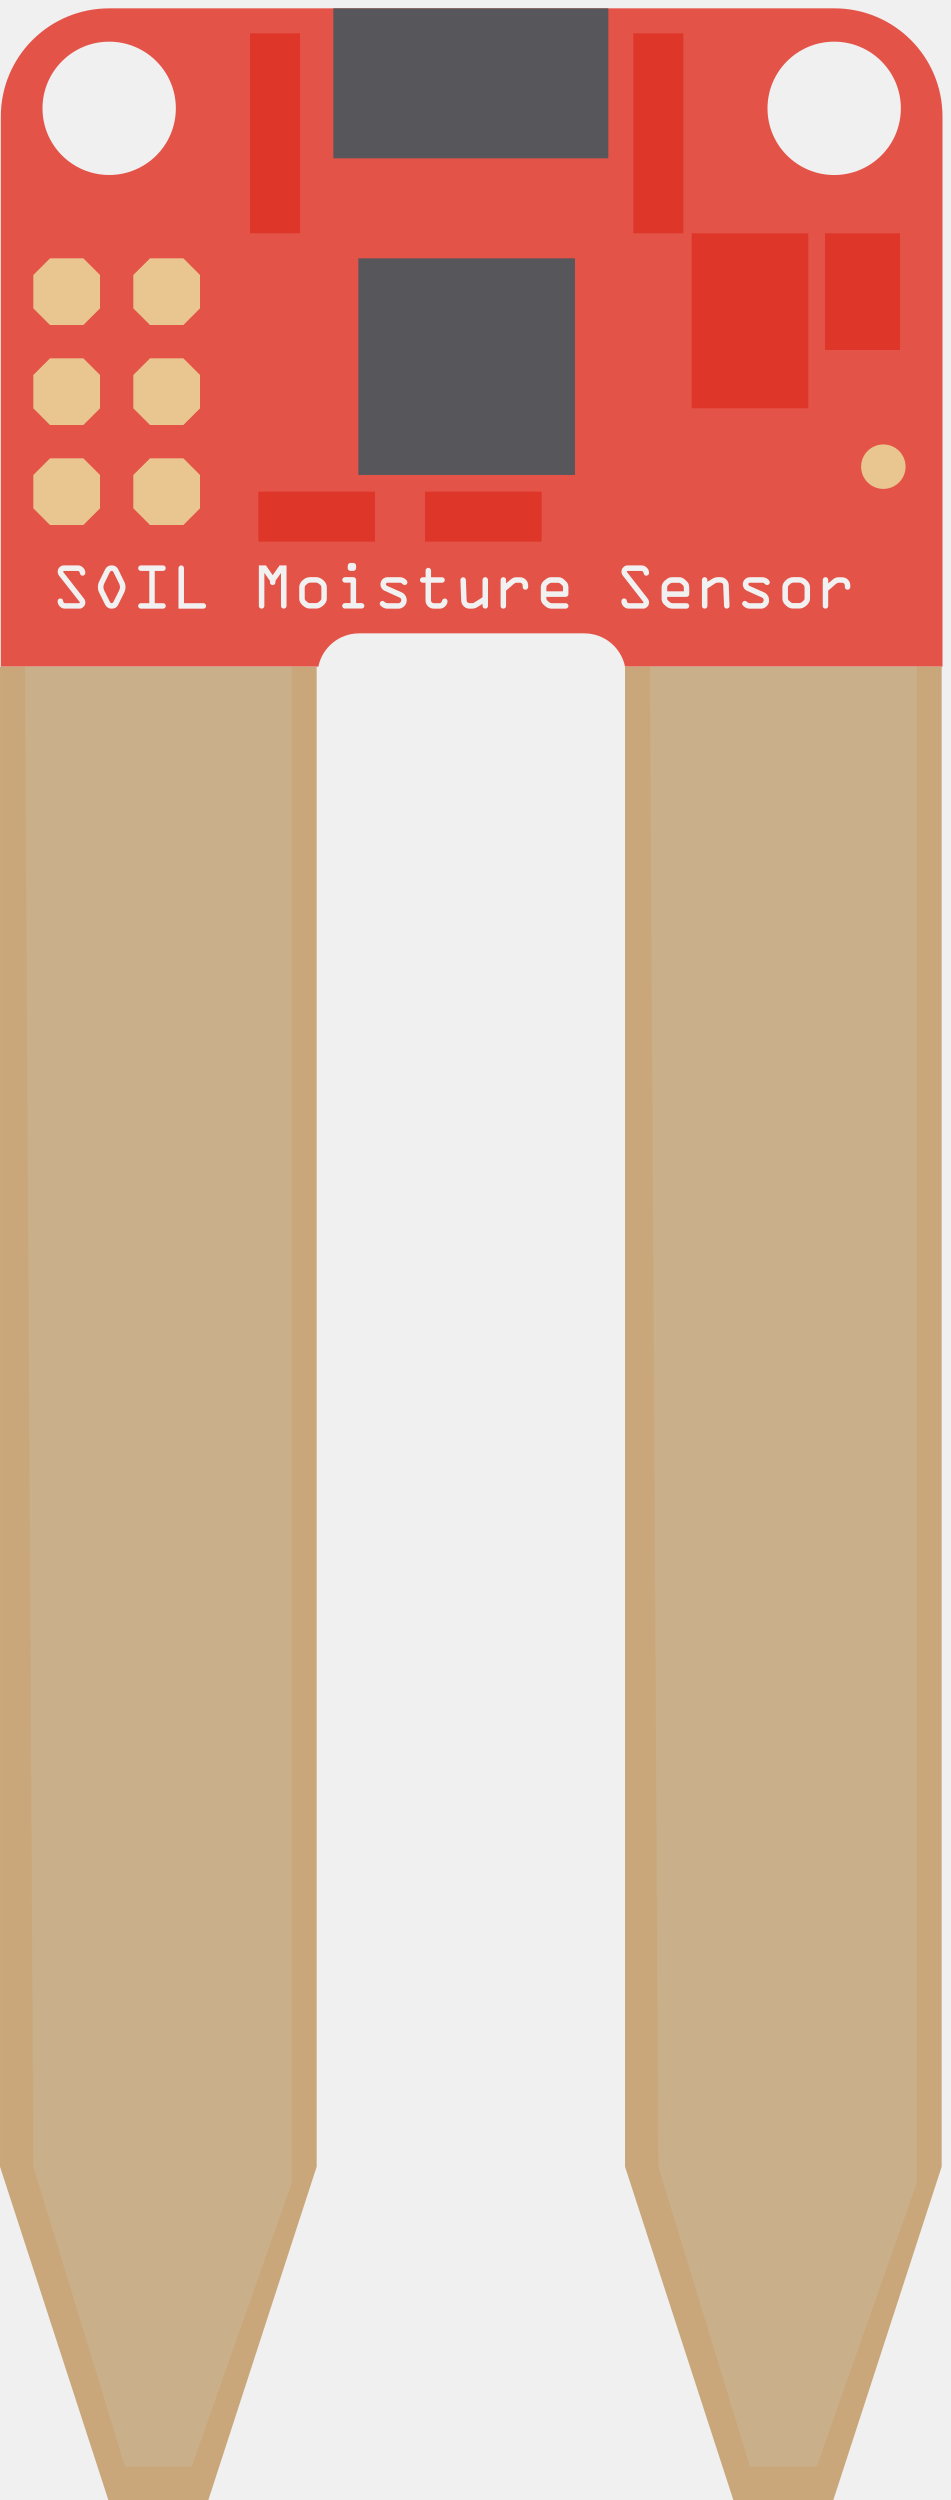
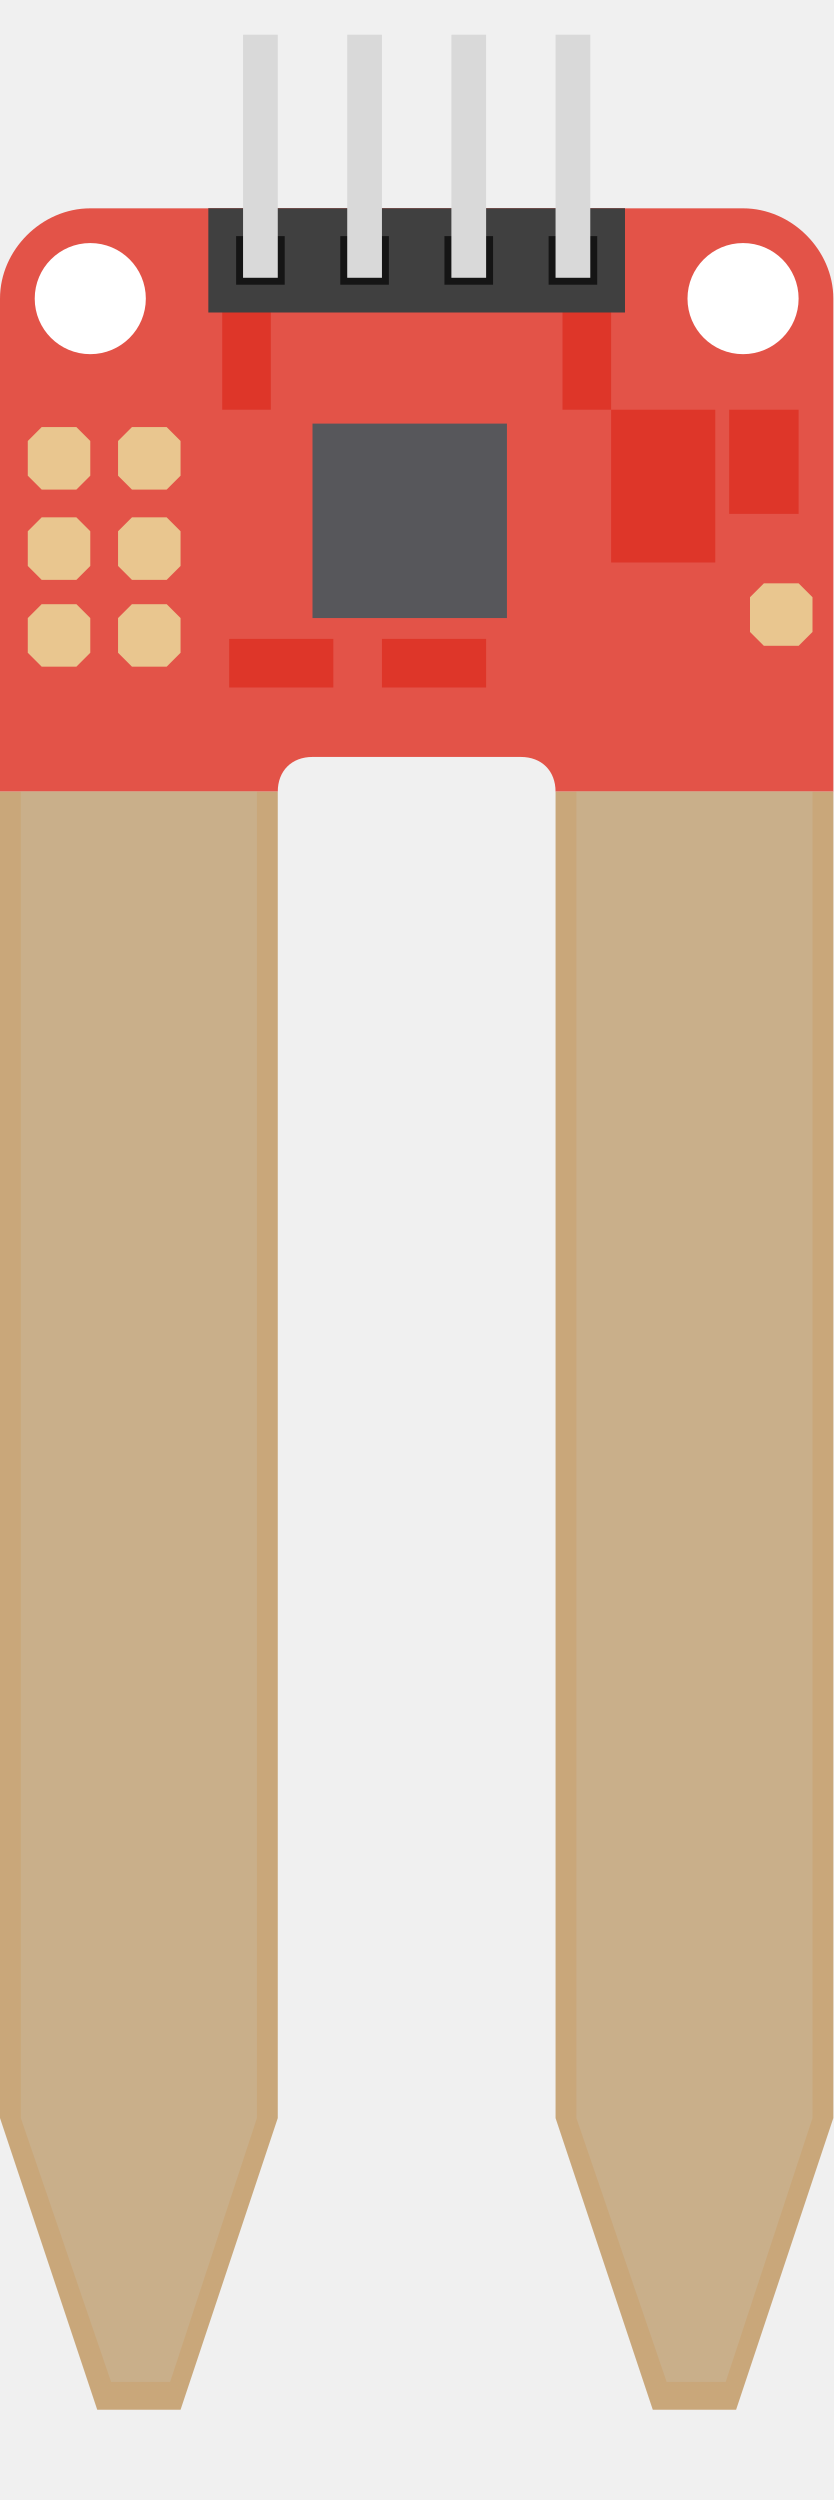
- <svg xmlns="http://www.w3.org/2000/svg" width="114" height="300" viewBox="0 0 30.162 79.375" version="1.1" id="svg5">
-   <defs id="defs2" />
-   <g id="layer1">
-     <path id="rect19098" style="opacity:1;fill:#e35348;stroke-width:0.265;stroke-linecap:round;stroke-linejoin:round" d="m 3.466,0.265 c -1.906,0 -3.44,1.534 -3.44,3.44 V 21.167 H 10.107 c 0.122,-0.605 0.654,-1.058 1.297,-1.058 h 7.144 c 0.642,0 1.175,0.453 1.297,1.058 H 29.924 V 3.704 c 0,-1.906 -1.534,-3.44 -3.44,-3.44 z m 0,1.058 A 2.117,2.117 0 0 1 5.583,3.44 2.117,2.117 0 0 1 3.466,5.556 2.117,2.117 0 0 1 1.349,3.44 2.117,2.117 0 0 1 3.466,1.323 Z m 23.019,0 a 2.117,2.117 0 0 1 2.117,2.117 2.117,2.117 0 0 1 -2.117,2.117 2.117,2.117 0 0 1 -2.117,-2.117 2.117,2.117 0 0 1 2.117,-2.117 z" />
-     <path style="fill:#c9a77a;stroke:none;stroke-width:0.265px;stroke-linecap:butt;stroke-linejoin:miter;stroke-opacity:1;fill-opacity:1;opacity:1" d="m 0,21.167 v 47.625 L 3.44,79.375 H 6.615 L 10.054,68.792 v -47.625 z" id="path963" />
-     <path style="fill:#c9af8a;stroke:none;stroke-width:0.265px;stroke-linecap:butt;stroke-linejoin:miter;stroke-opacity:1;fill-opacity:1" d="m 0.794,21.167 0.265,47.625 2.91,9.525 h 2.117 l 3.175,-8.996 0,-48.154 z" id="path12391" />
-     <path style="fill:#c9a77a;fill-opacity:1;stroke:none;stroke-width:0.265px;stroke-linecap:butt;stroke-linejoin:miter;stroke-opacity:1" d="m 19.844,21.167 v 47.625 L 23.283,79.375 h 3.175 l 3.44,-10.583 v -47.625 z" id="path963-6" />
-     <path style="fill:#c9af8a;fill-opacity:1;stroke:none;stroke-width:0.265px;stroke-linecap:butt;stroke-linejoin:miter;stroke-opacity:1" d="m 20.637,21.167 0.265,47.625 2.91,9.525 h 2.117 l 3.175,-8.996 V 21.167 Z" id="path12391-6" />
-     <circle style="opacity:1;fill:#e35348;fill-opacity:1;stroke:none;stroke-linecap:round;stroke-linejoin:round;stroke-opacity:1" id="path30283" cx="0" cy="0" r="0" transform="scale(0.2645833)" />
-     <rect style="fill:#57575b;stroke:none;stroke-width:0.265;stroke-linecap:round;stroke-linejoin:round;fill-opacity:1" id="rect851" width="8.731" height="4.762" x="10.583" y="0.265" ry="1.2855119e-08" />
-     <rect style="fill:#57575b;fill-opacity:1;stroke:none;stroke-width:0.282;stroke-linecap:round;stroke-linejoin:round" id="rect851-6" width="6.879" height="6.879" x="11.377" y="8.202" ry="1.8568505e-08" />
-     <g aria-label="SOIL Moisture Sensor " id="text15424" style="font-size:2.117px;line-height:1.25;stroke-width:0.265">
-       <path d="m 2.028,17.951 h 0.452 q 0.083,0 0.156,0.07 0.074,0.069 0.074,0.168 0,0.037 -0.027,0.063 -0.026,0.026 -0.058,0.026 -0.044,0 -0.061,-0.02 -0.017,-0.021 -0.032,-0.075 -0.014,-0.055 -0.066,-0.055 H 2.037 q -0.031,0 -0.031,0.02 0,0.012 0.013,0.029 l 0.644,0.824 q 0.047,0.06 0.047,0.128 0,0.078 -0.057,0.136 -0.056,0.059 -0.125,0.059 H 2.06 q -0.093,0 -0.162,-0.07 -0.068,-0.071 -0.068,-0.156 0,-0.097 0.091,-0.097 0.035,0 0.06,0.026 0.025,0.025 0.025,0.059 0,0.028 0.019,0.047 0.02,0.019 0.049,0.019 h 0.432 q 0.028,0 0.028,-0.022 0,-0.01 -0.013,-0.027 L 1.876,18.279 q -0.045,-0.059 -0.045,-0.128 0,-0.081 0.058,-0.14 0.058,-0.06 0.14,-0.06 z" style="font-family:'OCR A Extended';-inkscape-font-specification:'OCR A Extended';fill:#f1f1f1" id="path32904" />
-       <path d="m 3.753,18.078 0.191,0.39 q 0.04,0.08 0.04,0.173 0,0.091 -0.04,0.172 l -0.191,0.386 q -0.061,0.127 -0.207,0.127 -0.069,0 -0.125,-0.036 -0.055,-0.036 -0.083,-0.091 L 3.146,18.812 q -0.038,-0.075 -0.038,-0.172 0,-0.096 0.038,-0.173 l 0.192,-0.39 q 0.065,-0.127 0.208,-0.127 0.145,0 0.207,0.127 z m -0.265,0.087 -0.18,0.366 q -0.025,0.055 -0.025,0.107 0,0.057 0.025,0.109 l 0.185,0.37 q 0.014,0.034 0.053,0.034 0.033,0 0.051,-0.034 l 0.186,-0.37 q 0.026,-0.055 0.026,-0.109 0,-0.057 -0.026,-0.107 l -0.182,-0.366 q -0.018,-0.04 -0.055,-0.04 -0.037,0 -0.058,0.04 z" style="font-family:'OCR A Extended';-inkscape-font-specification:'OCR A Extended';fill:#f1f1f1" id="path32906" />
-       <path d="m 4.473,17.951 h 0.703 q 0.034,0 0.06,0.026 0.027,0.026 0.027,0.061 0,0.036 -0.026,0.063 -0.026,0.026 -0.061,0.026 H 4.913 v 1.024 h 0.263 q 0.036,0 0.061,0.026 0.026,0.025 0.026,0.061 0,0.036 -0.026,0.062 -0.026,0.025 -0.061,0.025 H 4.473 q -0.036,0 -0.062,-0.025 -0.025,-0.026 -0.025,-0.062 0,-0.036 0.025,-0.061 0.026,-0.026 0.062,-0.026 H 4.74 V 18.127 H 4.473 q -0.036,0 -0.062,-0.026 -0.025,-0.026 -0.025,-0.061 0,-0.037 0.025,-0.063 0.026,-0.026 0.062,-0.026 z" style="font-family:'OCR A Extended';-inkscape-font-specification:'OCR A Extended';fill:#f1f1f1" id="path32908" />
-       <path d="m 5.667,19.325 v -1.287 q 0,-0.035 0.026,-0.061 0.026,-0.026 0.061,-0.026 0.035,0 0.061,0.026 0.026,0.026 0.026,0.061 v 1.113 h 0.614 q 0.036,0 0.062,0.026 0.027,0.025 0.027,0.061 0,0.036 -0.027,0.062 -0.026,0.025 -0.062,0.025 z" style="font-family:'OCR A Extended';-inkscape-font-specification:'OCR A Extended';fill:#f1f1f1" id="path32910" />
-       <path d="m 8.573,18.49 v -0.044 L 8.393,18.19 v 1.048 q 0,0.036 -0.026,0.062 -0.025,0.025 -0.061,0.025 -0.036,0 -0.062,-0.026 -0.025,-0.026 -0.025,-0.061 v -1.287 h 0.224 l 0.214,0.311 0.22,-0.311 h 0.22 v 1.287 q 0,0.036 -0.027,0.062 -0.026,0.025 -0.062,0.025 -0.035,0 -0.061,-0.026 -0.026,-0.026 -0.026,-0.061 v -1.044 l -0.176,0.248 v 0.049 q 0,0.035 -0.026,0.061 -0.026,0.026 -0.061,0.026 -0.036,0 -0.062,-0.026 -0.025,-0.026 -0.025,-0.061 z" style="font-family:'OCR A Extended';-inkscape-font-specification:'OCR A Extended';fill:#f1f1f1" id="path32912" />
-       <path d="m 10.376,18.64 v 0.367 q 0,0.117 -0.111,0.216 -0.11,0.099 -0.226,0.099 H 9.836 q -0.119,0 -0.227,-0.1 -0.109,-0.101 -0.109,-0.215 v -0.367 q 0,-0.114 0.105,-0.214 0.106,-0.101 0.23,-0.101 h 0.204 q 0.117,-0.002 0.226,0.097 0.111,0.099 0.111,0.218 z m -0.701,0.007 v 0.351 q 0,0.048 0.034,0.075 l 0.065,0.056 q 0.022,0.019 0.061,0.019 h 0.202 q 0.044,0 0.081,-0.032 l 0.053,-0.047 q 0.032,-0.025 0.032,-0.069 v -0.351 q 0,-0.052 -0.032,-0.076 l -0.061,-0.049 q -0.031,-0.026 -0.072,-0.026 H 9.858 q -0.059,0 -0.091,0.028 l -0.059,0.051 q -0.032,0.027 -0.032,0.07 z" style="font-family:'OCR A Extended';-inkscape-font-specification:'OCR A Extended';fill:#f1f1f1" id="path32914" />
-       <path d="m 11.128,17.874 h 0.091 q 0.036,0 0.061,0.026 0.026,0.025 0.026,0.061 v 0.074 q 0,0.036 -0.026,0.063 -0.025,0.026 -0.061,0.026 h -0.093 q -0.037,0 -0.063,-0.027 -0.025,-0.027 -0.024,-0.06 l 0.002,-0.076 q 0,-0.036 0.025,-0.061 0.026,-0.026 0.062,-0.026 z m 0.353,1.448 h -0.529 q -0.036,0 -0.062,-0.025 -0.025,-0.026 -0.025,-0.062 0,-0.035 0.025,-0.061 0.026,-0.026 0.062,-0.026 h 0.178 v -0.648 h -0.176 q -0.036,0 -0.062,-0.026 -0.025,-0.026 -0.025,-0.061 0,-0.036 0.025,-0.062 0.026,-0.027 0.062,-0.027 h 0.265 q 0.036,0 0.061,0.027 0.026,0.026 0.026,0.062 v 0.735 h 0.174 q 0.036,0 0.062,0.026 0.027,0.025 0.027,0.061 0,0.036 -0.026,0.062 -0.026,0.025 -0.061,0.025 z" style="font-family:'OCR A Extended';-inkscape-font-specification:'OCR A Extended';fill:#f1f1f1" id="path32916" />
-       <path d="m 12.302,18.327 h 0.398 q 0.093,0 0.164,0.056 0.071,0.055 0.071,0.107 0,0.037 -0.027,0.061 -0.026,0.024 -0.058,0.024 -0.041,0 -0.075,-0.037 -0.034,-0.037 -0.071,-0.037 h -0.393 q -0.058,0 -0.058,0.049 0,0.034 0.038,0.052 l 0.462,0.205 q 0.07,0.031 0.115,0.1 0.045,0.068 0.045,0.152 0,0.112 -0.08,0.189 -0.079,0.078 -0.179,0.078 h -0.351 q -0.091,0 -0.169,-0.055 -0.078,-0.055 -0.078,-0.106 0,-0.034 0.025,-0.06 0.026,-0.027 0.066,-0.027 0.033,0 0.07,0.037 0.038,0.037 0.11,0.037 h 0.323 q 0.038,0 0.064,-0.029 0.026,-0.03 0.026,-0.068 0,-0.059 -0.058,-0.085 L 12.217,18.759 q -0.067,-0.03 -0.103,-0.087 -0.036,-0.057 -0.036,-0.116 0,-0.093 0.064,-0.161 0.065,-0.068 0.16,-0.068 z" style="font-family:'OCR A Extended';-inkscape-font-specification:'OCR A Extended';fill:#f1f1f1" id="path32918" />
-       <path d="m 13.947,19.325 h -0.174 q -0.107,0 -0.185,-0.076 -0.078,-0.076 -0.078,-0.184 v -0.563 h -0.089 q -0.036,0 -0.062,-0.025 -0.025,-0.025 -0.025,-0.062 0,-0.036 0.025,-0.061 0.026,-0.026 0.062,-0.026 h 0.091 v -0.213 q 0,-0.036 0.025,-0.061 0.026,-0.026 0.062,-0.026 0.034,0 0.06,0.026 0.027,0.026 0.027,0.061 v 0.213 h 0.349 q 0.035,0 0.061,0.026 0.026,0.026 0.026,0.061 0,0.036 -0.026,0.062 -0.026,0.025 -0.061,0.025 h -0.351 v 0.563 q 0,0.035 0.026,0.061 0.027,0.026 0.063,0.026 h 0.169 q 0.069,0 0.092,-0.074 0.023,-0.075 0.088,-0.075 0.038,0 0.062,0.026 0.025,0.025 0.025,0.063 0,0.079 -0.074,0.157 -0.073,0.078 -0.188,0.078 z" style="font-family:'OCR A Extended';-inkscape-font-specification:'OCR A Extended';fill:#f1f1f1" id="path32920" />
-       <path d="m 15.028,19.149 0.292,-0.186 v -0.549 q 0,-0.036 0.025,-0.062 0.026,-0.027 0.062,-0.027 0.036,0 0.061,0.027 0.026,0.026 0.026,0.062 v 0.824 q 0,0.035 -0.026,0.061 -0.026,0.026 -0.061,0.026 -0.035,0 -0.061,-0.026 -0.026,-0.026 -0.026,-0.061 v -0.068 l -0.151,0.098 q -0.089,0.057 -0.18,0.057 h -0.081 q -0.106,0 -0.183,-0.074 -0.076,-0.074 -0.082,-0.182 l -0.025,-0.654 q -0.002,-0.034 0.024,-0.06 0.027,-0.027 0.063,-0.027 0.035,0 0.06,0.026 0.026,0.026 0.027,0.061 l 0.023,0.642 q 0.003,0.093 0.106,0.093 z" style="font-family:'OCR A Extended';-inkscape-font-specification:'OCR A Extended';fill:#f1f1f1" id="path32922" />
-       <path d="m 15.894,19.238 v -0.824 q 0,-0.036 0.025,-0.062 0.026,-0.027 0.062,-0.027 0.036,0 0.061,0.026 0.026,0.026 0.026,0.063 v 0.109 l 0.142,-0.121 q 0.088,-0.074 0.172,-0.074 h 0.127 q 0.107,0 0.184,0.076 0.076,0.076 0.076,0.184 v 0.047 q 0,0.037 -0.026,0.063 -0.025,0.026 -0.061,0.026 -0.036,0 -0.062,-0.025 -0.025,-0.026 -0.025,-0.062 v -0.049 q 0,-0.036 -0.026,-0.061 -0.025,-0.026 -0.061,-0.026 h -0.113 q -0.036,0 -0.081,0.038 l -0.247,0.214 v 0.485 q 0,0.036 -0.026,0.062 -0.026,0.025 -0.061,0.025 -0.036,0 -0.062,-0.025 -0.025,-0.026 -0.025,-0.062 z" style="font-family:'OCR A Extended';-inkscape-font-specification:'OCR A Extended';fill:#f1f1f1" id="path32924" />
-       <path d="m 18.047,18.654 v 0.21 q 0,0.035 -0.026,0.061 -0.026,0.026 -0.061,0.026 H 17.347 v 0.051 q 0,0.044 0.038,0.075 l 0.051,0.042 q 0.041,0.032 0.079,0.032 h 0.446 q 0.035,0 0.061,0.026 0.026,0.025 0.026,0.061 0,0.035 -0.027,0.061 -0.026,0.026 -0.06,0.026 h -0.458 q -0.045,0 -0.096,-0.019 -0.05,-0.02 -0.073,-0.04 l -0.078,-0.068 q -0.036,-0.029 -0.061,-0.081 -0.024,-0.052 -0.024,-0.095 v -0.398 q 0,-0.034 0.026,-0.092 0.027,-0.058 0.067,-0.09 l 0.072,-0.057 q 0.071,-0.058 0.158,-0.058 h 0.244 q 0.092,0 0.174,0.076 l 0.065,0.062 q 0.07,0.063 0.07,0.188 z m -0.699,-0.013 v 0.134 h 0.527 v -0.121 q 0,-0.049 -0.03,-0.074 l -0.051,-0.044 q -0.039,-0.032 -0.07,-0.032 h -0.218 q -0.04,0 -0.073,0.028 l -0.051,0.042 q -0.034,0.026 -0.034,0.067 z" style="font-family:'OCR A Extended';-inkscape-font-specification:'OCR A Extended';fill:#f1f1f1" id="path32926" />
-       <path d="m 19.926,17.951 h 0.452 q 0.083,0 0.156,0.07 0.074,0.069 0.074,0.168 0,0.037 -0.027,0.063 -0.026,0.026 -0.058,0.026 -0.044,0 -0.061,-0.02 -0.017,-0.021 -0.032,-0.075 -0.014,-0.055 -0.066,-0.055 h -0.429 q -0.031,0 -0.031,0.02 0,0.012 0.013,0.029 l 0.644,0.824 q 0.047,0.06 0.047,0.128 0,0.078 -0.057,0.136 -0.056,0.059 -0.125,0.059 h -0.468 q -0.093,0 -0.162,-0.07 -0.068,-0.071 -0.068,-0.156 0,-0.097 0.091,-0.097 0.035,0 0.06,0.026 0.025,0.025 0.025,0.059 0,0.028 0.019,0.047 0.02,0.019 0.049,0.019 h 0.432 q 0.028,0 0.028,-0.022 0,-0.01 -0.013,-0.027 l -0.643,-0.824 q -0.045,-0.059 -0.045,-0.128 0,-0.081 0.058,-0.14 0.058,-0.06 0.14,-0.06 z" style="font-family:'OCR A Extended';-inkscape-font-specification:'OCR A Extended';fill:#f1f1f1" id="path32928" />
-       <path d="m 21.883,18.654 v 0.21 q 0,0.035 -0.026,0.061 -0.026,0.026 -0.061,0.026 h -0.614 v 0.051 q 0,0.044 0.038,0.075 l 0.051,0.042 q 0.041,0.032 0.079,0.032 h 0.446 q 0.035,0 0.061,0.026 0.026,0.025 0.026,0.061 0,0.035 -0.027,0.061 -0.026,0.026 -0.06,0.026 h -0.458 q -0.045,0 -0.096,-0.019 -0.05,-0.02 -0.073,-0.04 l -0.078,-0.068 q -0.036,-0.029 -0.061,-0.081 -0.024,-0.052 -0.024,-0.095 v -0.398 q 0,-0.034 0.026,-0.092 0.027,-0.058 0.067,-0.09 l 0.072,-0.057 q 0.071,-0.058 0.158,-0.058 h 0.244 q 0.092,0 0.174,0.076 l 0.065,0.062 q 0.07,0.063 0.07,0.188 z m -0.699,-0.013 v 0.134 h 0.527 v -0.121 q 0,-0.049 -0.03,-0.074 l -0.051,-0.044 q -0.039,-0.032 -0.07,-0.032 h -0.218 q -0.04,0 -0.073,0.028 l -0.051,0.042 q -0.034,0.026 -0.034,0.067 z" style="font-family:'OCR A Extended';-inkscape-font-specification:'OCR A Extended';fill:#f1f1f1" id="path32930" />
-       <path d="m 22.697,18.529 -0.237,0.154 v 0.555 q 0,0.035 -0.026,0.061 -0.026,0.026 -0.061,0.026 -0.035,0 -0.061,-0.026 -0.026,-0.026 -0.026,-0.061 v -0.824 q 0,-0.036 0.025,-0.062 0.026,-0.027 0.062,-0.027 0.035,0 0.061,0.027 0.026,0.026 0.026,0.062 v 0.058 l 0.158,-0.096 q 0.08,-0.051 0.18,-0.051 h 0.081 q 0.103,0 0.179,0.073 0.075,0.073 0.08,0.181 l 0.024,0.658 q 0.001,0.035 -0.025,0.061 -0.026,0.026 -0.062,0.026 -0.034,0 -0.06,-0.023 -0.026,-0.024 -0.027,-0.064 l -0.026,-0.648 q -0.003,-0.091 -0.095,-0.091 h -0.085 q -0.039,0 -0.085,0.03 z" style="font-family:'OCR A Extended';-inkscape-font-specification:'OCR A Extended';fill:#f1f1f1" id="path32932" />
-       <path d="M 23.808,18.327 H 24.206 q 0.093,0 0.164,0.056 0.071,0.055 0.071,0.107 0,0.037 -0.027,0.061 -0.026,0.024 -0.058,0.024 -0.041,0 -0.075,-0.037 -0.034,-0.037 -0.071,-0.037 h -0.393 q -0.058,0 -0.058,0.049 0,0.034 0.038,0.052 l 0.462,0.205 q 0.07,0.031 0.115,0.1 0.045,0.068 0.045,0.152 0,0.112 -0.08,0.189 -0.079,0.078 -0.179,0.078 h -0.351 q -0.091,0 -0.169,-0.055 -0.078,-0.055 -0.078,-0.106 0,-0.034 0.025,-0.06 0.026,-0.027 0.066,-0.027 0.033,0 0.07,0.037 0.038,0.037 0.11,0.037 h 0.323 q 0.038,0 0.064,-0.029 0.026,-0.03 0.026,-0.068 0,-0.059 -0.058,-0.085 l -0.466,-0.21 q -0.067,-0.03 -0.103,-0.087 -0.036,-0.057 -0.036,-0.116 0,-0.093 0.064,-0.161 0.065,-0.068 0.16,-0.068 z" style="font-family:'OCR A Extended';-inkscape-font-specification:'OCR A Extended';fill:#f1f1f1" id="path32934" />
-       <path d="m 25.718,18.64 v 0.367 q 0,0.117 -0.111,0.216 -0.11,0.099 -0.226,0.099 h -0.204 q -0.119,0 -0.227,-0.1 -0.109,-0.101 -0.109,-0.215 v -0.367 q 0,-0.114 0.105,-0.214 0.106,-0.101 0.23,-0.101 h 0.204 q 0.117,-0.002 0.226,0.097 0.111,0.099 0.111,0.218 z m -0.701,0.007 v 0.351 q 0,0.048 0.034,0.075 l 0.065,0.056 q 0.022,0.019 0.061,0.019 h 0.202 q 0.044,0 0.081,-0.032 l 0.053,-0.047 q 0.032,-0.025 0.032,-0.069 v -0.351 q 0,-0.052 -0.032,-0.076 l -0.061,-0.049 q -0.031,-0.026 -0.072,-0.026 h -0.18 q -0.059,0 -0.091,0.028 l -0.059,0.051 q -0.032,0.027 -0.032,0.07 z" style="font-family:'OCR A Extended';-inkscape-font-specification:'OCR A Extended';fill:#f1f1f1" id="path32936" />
-       <path d="m 26.122,19.238 v -0.824 q 0,-0.036 0.025,-0.062 0.026,-0.027 0.062,-0.027 0.036,0 0.061,0.026 0.026,0.026 0.026,0.063 v 0.109 l 0.142,-0.121 q 0.088,-0.074 0.172,-0.074 h 0.127 q 0.107,0 0.184,0.076 0.076,0.076 0.076,0.184 v 0.047 q 0,0.037 -0.026,0.063 -0.025,0.026 -0.061,0.026 -0.036,0 -0.062,-0.025 -0.025,-0.026 -0.025,-0.062 v -0.049 q 0,-0.036 -0.026,-0.061 -0.025,-0.026 -0.061,-0.026 h -0.113 q -0.036,0 -0.081,0.038 l -0.247,0.214 v 0.485 q 0,0.036 -0.026,0.062 -0.026,0.025 -0.061,0.025 -0.036,0 -0.062,-0.025 -0.025,-0.026 -0.025,-0.062 z" style="font-family:'OCR A Extended';-inkscape-font-specification:'OCR A Extended';fill:#f1f1f1" id="path32938" />
-     </g>
-     <path style="fill:#e9c68f;stroke:none;stroke-width:0.265px;stroke-linecap:butt;stroke-linejoin:miter;stroke-opacity:1;fill-opacity:1" d="M 1.058,8.731 V 9.79 L 1.587,10.319 H 2.646 L 3.175,9.79 V 8.731 L 2.646,8.202 H 1.587 Z" id="path33944" />
-     <path style="fill:#e9c68f;fill-opacity:1;stroke:none;stroke-width:0.265px;stroke-linecap:butt;stroke-linejoin:miter;stroke-opacity:1" d="M 4.233,8.731 V 9.79 L 4.763,10.319 H 5.821 L 6.35,9.79 V 8.731 L 5.821,8.202 H 4.763 Z" id="path33944-3" />
-     <path style="fill:#e9c68f;fill-opacity:1;stroke:none;stroke-width:0.265px;stroke-linecap:butt;stroke-linejoin:miter;stroke-opacity:1" d="m 1.058,11.906 v 1.058 L 1.587,13.494 H 2.646 L 3.175,12.965 V 11.906 L 2.646,11.377 H 1.587 Z" id="path33944-6" />
-     <path style="fill:#e9c68f;fill-opacity:1;stroke:none;stroke-width:0.265px;stroke-linecap:butt;stroke-linejoin:miter;stroke-opacity:1" d="m 4.233,11.906 v 1.058 L 4.763,13.494 H 5.821 L 6.35,12.965 V 11.906 L 5.821,11.377 H 4.763 Z" id="path33944-3-5" />
-     <path style="fill:#e9c68f;fill-opacity:1;stroke:none;stroke-width:0.265px;stroke-linecap:butt;stroke-linejoin:miter;stroke-opacity:1" d="m 1.058,15.081 v 1.058 L 1.587,16.669 H 2.646 L 3.175,16.14 V 15.081 L 2.646,14.552 H 1.587 Z" id="path33944-37" />
-     <path style="fill:#e9c68f;fill-opacity:1;stroke:none;stroke-width:0.265px;stroke-linecap:butt;stroke-linejoin:miter;stroke-opacity:1" d="m 4.233,15.081 v 1.058 L 4.763,16.669 H 5.821 L 6.35,16.14 V 15.081 L 5.821,14.552 H 4.763 Z" id="path33944-3-3" />
-     <rect style="fill:#de3629;fill-opacity:1;stroke:none;stroke-width:0.265;stroke-linecap:round;stroke-linejoin:round" id="rect38646" width="3.704" height="5.556" x="21.96" y="7.408" ry="1.2855125e-08" />
-     <rect style="fill:#de3629;fill-opacity:1;stroke:none;stroke-width:0.141;stroke-linecap:round;stroke-linejoin:round" id="rect38646-88" width="3.704" height="1.587" x="8.202" y="15.61" ry="3.6728927e-09" />
-     <rect style="fill:#de3629;fill-opacity:1;stroke:none;stroke-width:0.141;stroke-linecap:round;stroke-linejoin:round" id="rect38646-88-2" width="3.704" height="1.587" x="13.494" y="15.61" ry="3.6728927e-09" />
-     <rect style="fill:#de3629;fill-opacity:1;stroke:none;stroke-width:0.173;stroke-linecap:round;stroke-linejoin:round" id="rect38646-8" width="2.381" height="3.704" x="26.194" y="7.408" ry="8.5700833e-09" />
-     <rect style="fill:#de3629;fill-opacity:1;stroke:none;stroke-width:0.185;stroke-linecap:round;stroke-linejoin:round" id="rect38646-8-3" width="1.588" height="6.35" x="7.938" y="1.058" ry="1.4691572e-08" />
-     <rect style="fill:#de3629;fill-opacity:1;stroke:none;stroke-width:0.185;stroke-linecap:round;stroke-linejoin:round" id="rect38646-8-3-4" width="1.588" height="6.35" x="20.108" y="1.058" ry="1.4691572e-08" />
-     <circle style="fill:#e9c68f;fill-opacity:1;stroke:none;stroke-width:0.265;stroke-linecap:round;stroke-linejoin:round" id="path1174" cx="28.046" cy="14.817" r="0.706" />
-   </g>
+ <svg xmlns="http://www.w3.org/2000/svg" width="120" height="360" viewBox="0 0 120 360" fill="none">
+   <rect x="30" y="30" width="60" height="15" fill="#57575B" />
+   <path d="M0 43C0 36 6 30 13 30C13 30 100 30 107 30C114 30 120 36 120 43C120 50 120 114 120 114H80C80 111 78 109 75 109H45C42 109 40 111 40 114H0V43Z" fill="#E35348" />
+   <circle cx="13" cy="43" r="8" fill="white" />
+   <circle cx="107" cy="43" r="8" fill="white" />
+   <path d="M0 114H40V305L26 347H14L0 305V114Z" fill="#C9A77A" />
+   <path d="M80 114H120V305L106 347H94L80 305V114Z" fill="#C9A77A" />
+   <path d="M3 114H37V305L24.5 343H16L3 305V114Z" fill="#C9AF8A" />
+   <path d="M83 114H117V305L104.5 343H96L83 305V114Z" fill="#C9AF8A" />
+   <path d="M4 89L6 87H11L13 89V94L11 96H6L4 94V89Z" fill="#E9C68F" />
+   <path d="M17 89L19 87H24L26 89V94L24 96H19L17 94V89Z" fill="#E9C68F" />
+   <path d="M4 76.5L6 74.5H11L13 76.5V81.5L11 83.5H6L4 81.5V76.5Z" fill="#E9C68F" />
+   <path d="M17 76.5L19 74.5H24L26 76.5V81.5L24 83.5H19L17 81.5V76.5Z" fill="#E9C68F" />
+   <path d="M4 63.5L6 61.5H11L13 63.5V68.5L11 70.5H6L4 68.5V63.5Z" fill="#E9C68F" />
+   <path d="M17 63.5L19 61.5H24L26 63.5V68.5L24 70.5H19L17 68.5V63.5Z" fill="#E9C68F" />
+   <path d="M108 86L110 84H115L117 86V91L115 93H110L108 91V86Z" fill="#E9C68F" />
+   <rect x="33" y="92" width="15" height="7" fill="#DE3629" />
+   <rect x="55" y="92" width="15" height="7" fill="#DE3629" />
+   <rect x="88" y="59" width="15" height="22" fill="#DE3629" />
+   <rect x="105" y="59" width="10" height="15" fill="#DE3629" />
+   <rect x="81" y="34" width="7" height="25" fill="#DE3629" />
+   <rect x="32" y="34" width="7" height="25" fill="#DE3629" />
+   <rect x="45" y="61" width="28" height="28" fill="#57575B" />
+   <rect x="90" y="30" width="15" height="60" transform="rotate(90 90 30)" fill="#404040" />
+   <rect x="86" y="34" width="7" height="7" transform="rotate(90 86 34)" fill="#151515" />
+   <rect x="71" y="34" width="7" height="7" transform="rotate(90 71 34)" fill="#151515" />
+   <rect x="56" y="34" width="7" height="7" transform="rotate(90 56 34)" fill="#151515" />
+   <rect x="41" y="34" width="7" height="7" transform="rotate(90 41 34)" fill="#151515" />
+   <rect x="85" y="5" width="35" height="5" transform="rotate(90 85 5)" fill="#D9D9D9" />
+   <rect x="70" y="5" width="35" height="5" transform="rotate(90 70 5)" fill="#D9D9D9" />
+   <rect x="55" y="5" width="35" height="5" transform="rotate(90 55 5)" fill="#D9D9D9" />
+   <rect x="40" y="5" width="35" height="5" transform="rotate(90 40 5)" fill="#D9D9D9" />
</svg>
